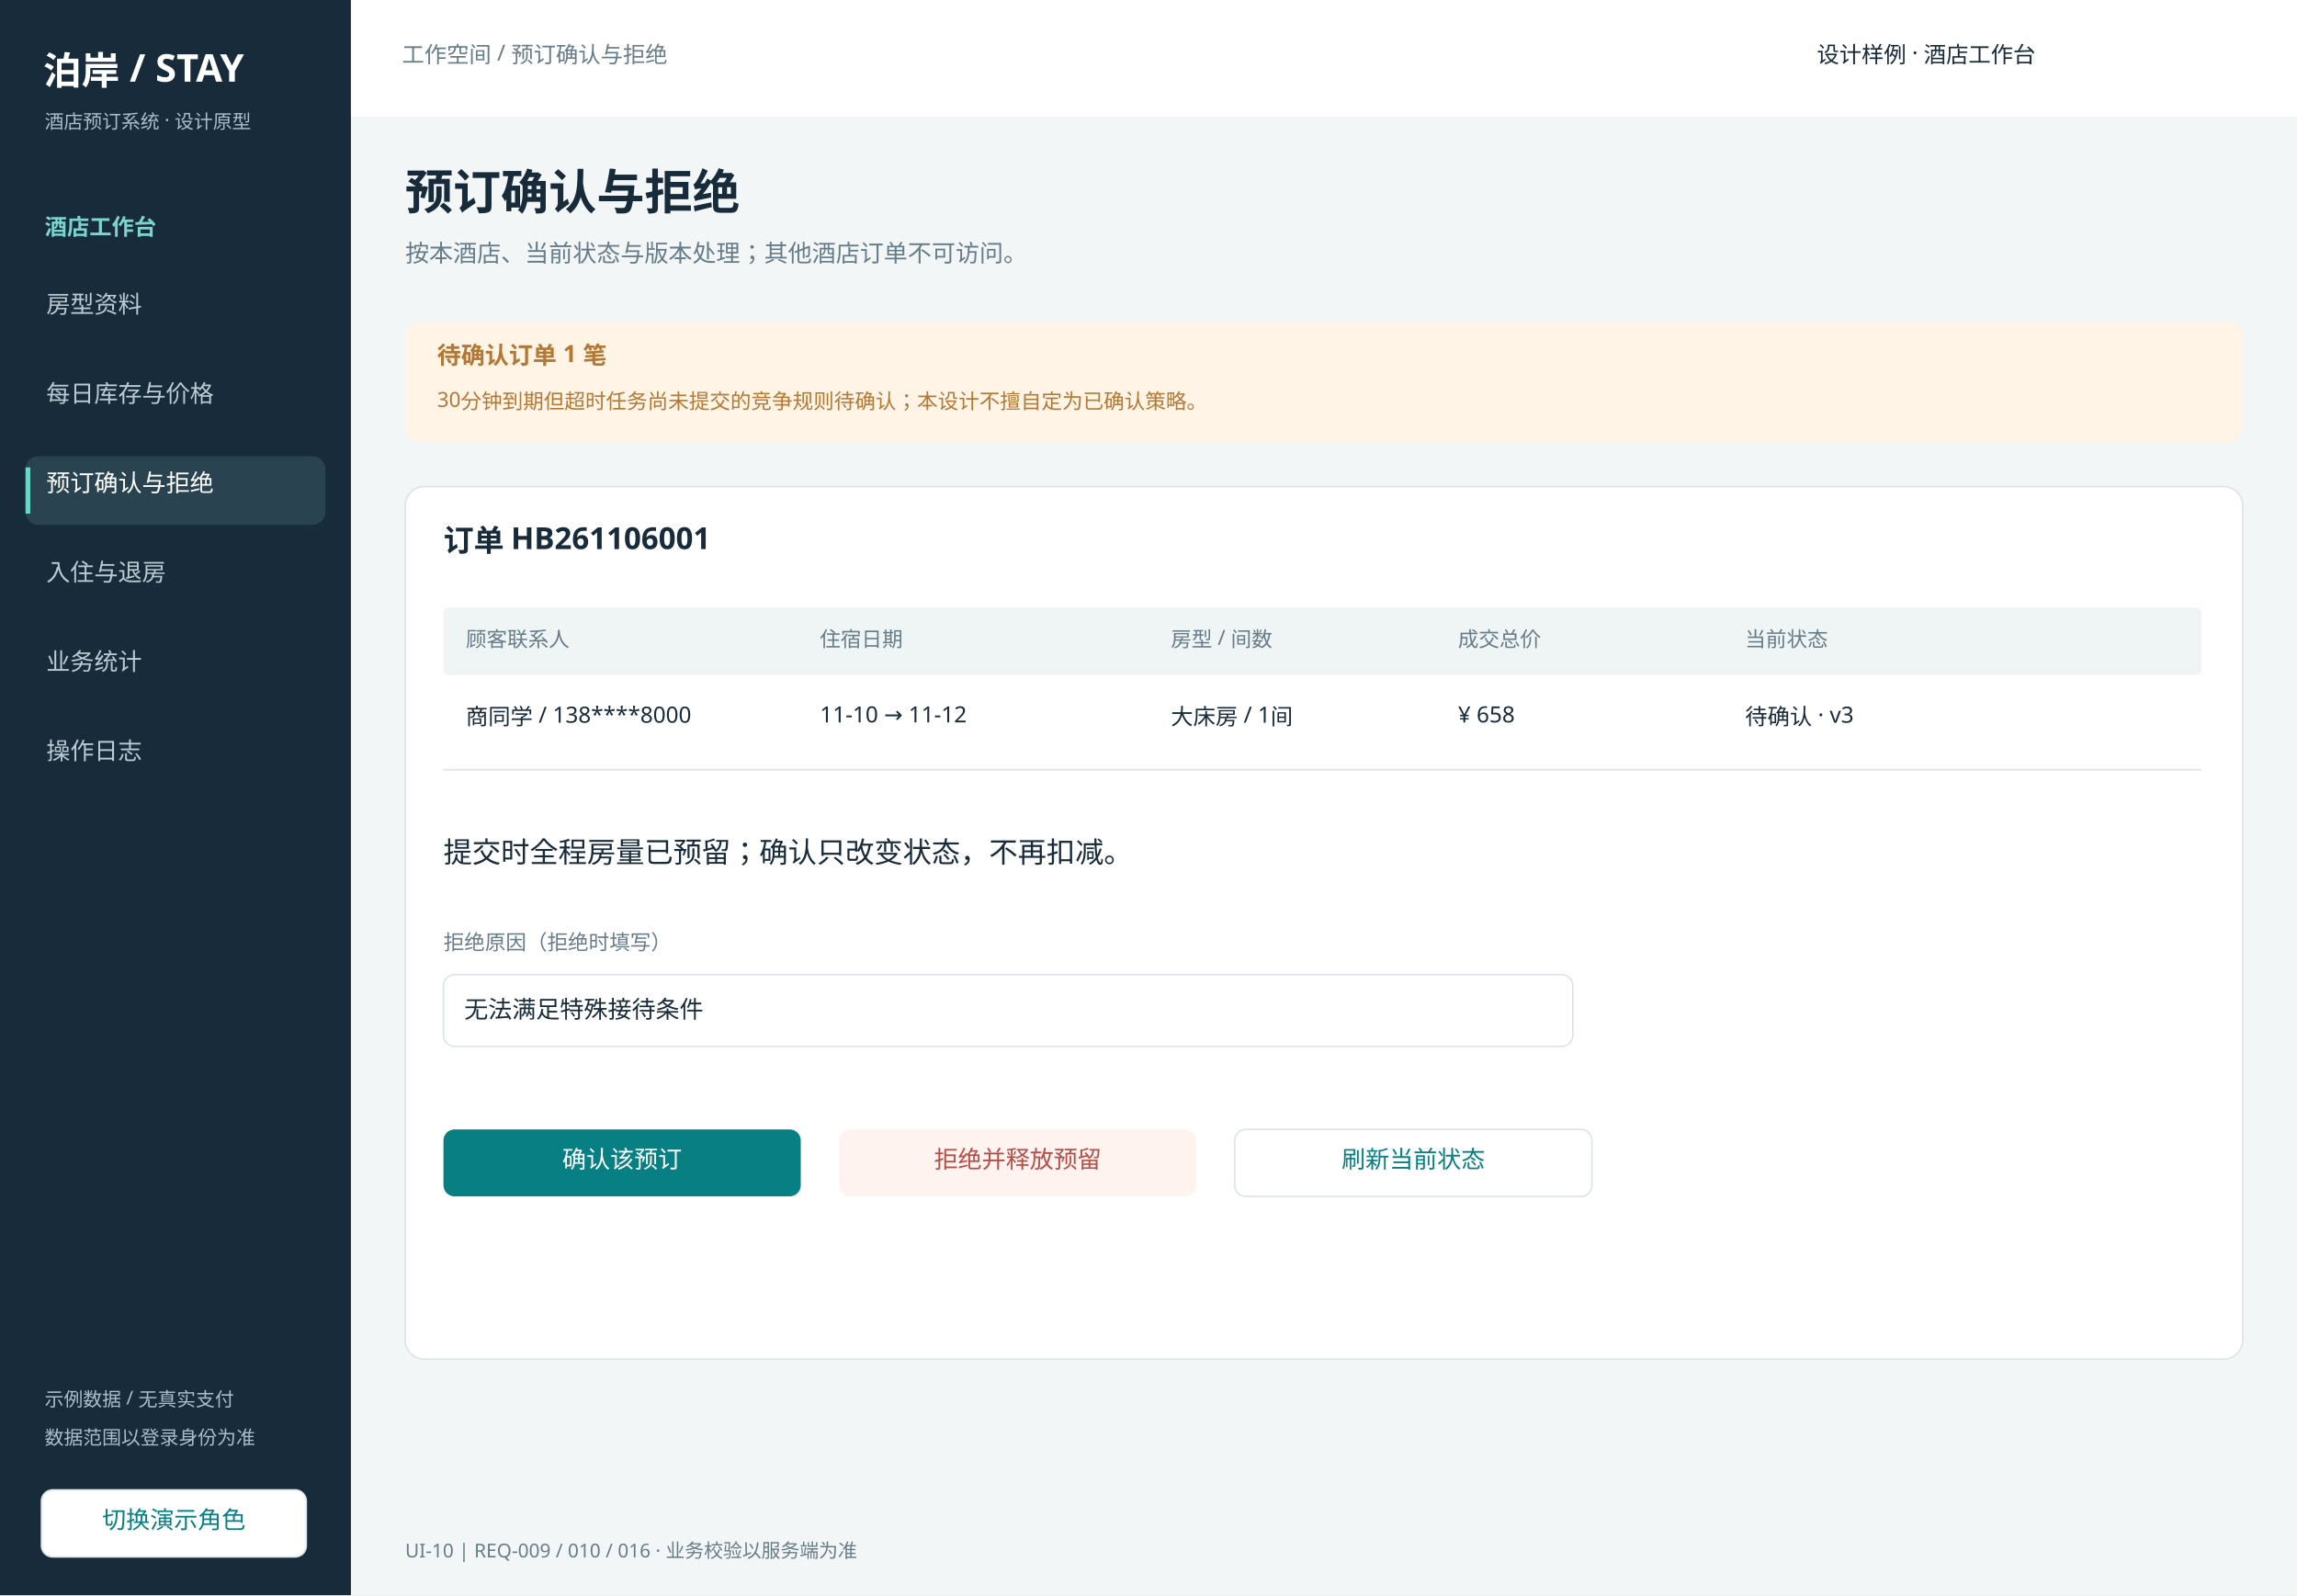
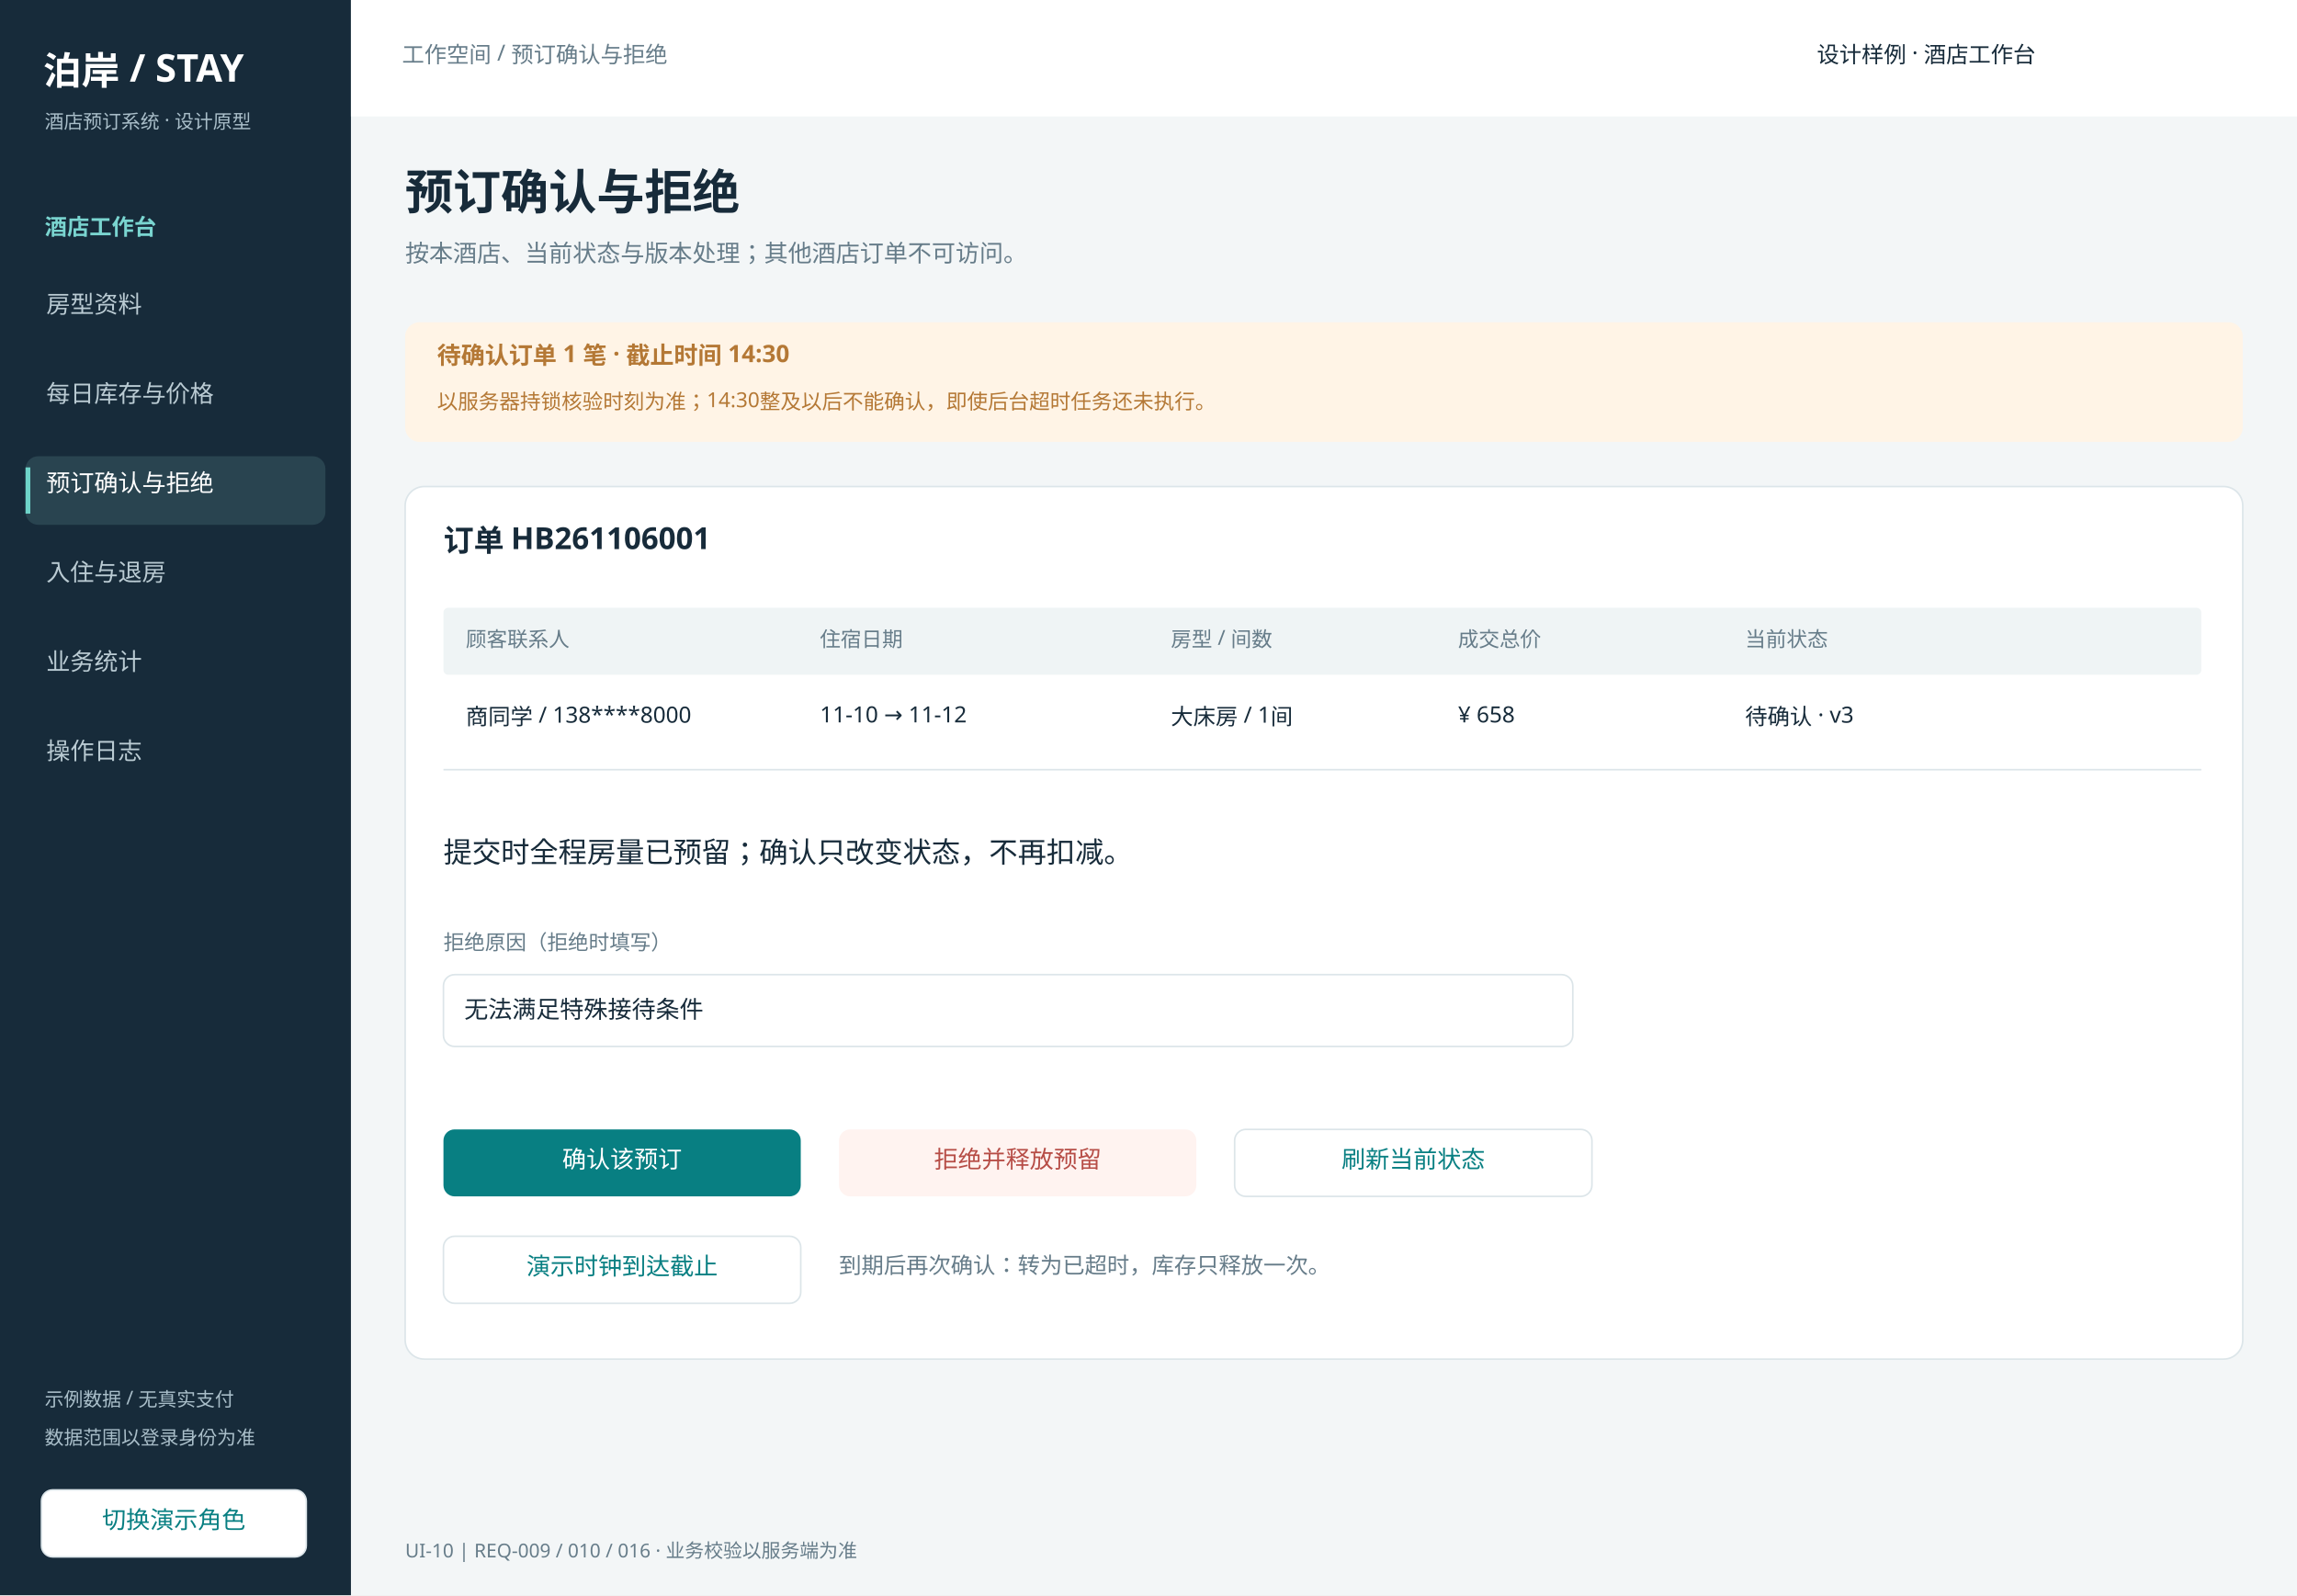
<svg xmlns="http://www.w3.org/2000/svg" width="1440" height="1000" viewBox="0 0 1440 1000">
  <style>text{font-family:"Microsoft YaHei",sans-serif;dominant-baseline:text-before-edge}</style>
  <rect x="0" y="0" width="1440" height="1000" rx="0" fill="#F3F6F7" stroke="none" />
  <rect x="0" y="0" width="220" height="1000" rx="0" fill="#172B3A" stroke="none" />
  <text x="27" y="32" font-size="24" fill="#FFFFFF" font-weight="700">泊岸 / STAY</text>
  <text x="28" y="70" font-size="12" fill="#A9BEC9" font-weight="400">酒店预订系统 · 设计原型</text>
  <text x="28" y="135" font-size="14" fill="#7AD5D0" font-weight="700">酒店工作台</text>
  <text x="29" y="183" font-size="15" fill="#BACBD3" font-weight="400">房型资料</text>
  <text x="29" y="239" font-size="15" fill="#BACBD3" font-weight="400">每日库存与价格</text>
  <rect x="16" y="286" width="188" height="43" rx="8" fill="#294450" stroke="none" />
  <rect x="16" y="293" width="3" height="29" rx="0" fill="#6ED3C9" stroke="none" />
  <text x="29" y="295" font-size="15" fill="#FFFFFF" font-weight="400">预订确认与拒绝</text>
  <text x="29" y="351" font-size="15" fill="#BACBD3" font-weight="400">入住与退房</text>
  <text x="29" y="407" font-size="15" fill="#BACBD3" font-weight="400">业务统计</text>
  <text x="29" y="463" font-size="15" fill="#BACBD3" font-weight="400">操作日志</text>
  <text x="28" y="871" font-size="12" fill="#A9BEC9" font-weight="400">示例数据 / 无真实支付</text>
  <text x="28" y="895" font-size="12" fill="#A9BEC9" font-weight="400">数据范围以登录身份为准</text>
  <rect x="26" y="934" width="166" height="42" rx="7" fill="#FFFFFF" stroke="#DCE5E9" />
  <text x="64.0" y="945" font-size="15" fill="#087F82" font-weight="400">切换演示角色</text>
  <rect x="220" y="0" width="1220" height="73" rx="0" fill="#FFFFFF" stroke="none" />
  <text x="252" y="27" font-size="14" fill="#667C89" font-weight="400">工作空间   /   预订确认与拒绝</text>
  <text x="1139" y="27" font-size="14" fill="#172B3A" font-weight="400">设计样例  ·  酒店工作台</text>
  <text x="254" y="105" font-size="30" fill="#172B3A" font-weight="700">预订确认与拒绝</text>
  <text x="254" y="151" font-size="15" fill="#667C89" font-weight="400">按本酒店、当前状态与版本处理；其他酒店订单不可访问。</text>
  <text x="254" y="967" font-size="12" fill="#667C89" font-weight="400">UI-10  |  REQ-009 / 010 / 016   ·   业务校验以服务端为准</text>
  <rect x="254" y="202" width="1152" height="75" rx="9" fill="#FFF4E6" stroke="none" />
-   <text x="274" y="215" font-size="15" fill="#B47835" font-weight="700">待确认订单 1 笔</text>
-   <text x="274" y="245" font-size="13" fill="#B47835" font-weight="400">30分钟到期但超时任务尚未提交的竞争规则待确认；本设计不擅自定为已确认策略。</text>
+   <text x="274" y="215" font-size="15" fill="#B47835" font-weight="700">待确认订单 1 笔 · 截止时间 14:30</text>
+   <text x="274" y="245" font-size="13" fill="#B47835" font-weight="400">以服务器持锁核验时刻为准；14:30整及以后不能确认，即使后台超时任务还未执行。</text>
  <rect x="254" y="305" width="1152" height="547" rx="12" fill="#FFFFFF" stroke="#DCE5E9" />
  <text x="278" y="329" font-size="19" fill="#172B3A" font-weight="700">订单 HB261106001</text>
  <rect x="278" y="381" width="1102" height="42" rx="3" fill="#EFF4F5" stroke="none" />
  <text x="292" y="394" font-size="13" fill="#667C89" font-weight="400">顾客联系人</text>
  <text x="514" y="394" font-size="13" fill="#667C89" font-weight="400">住宿日期</text>
  <text x="734" y="394" font-size="13" fill="#667C89" font-weight="400">房型 / 间数</text>
  <text x="914" y="394" font-size="13" fill="#667C89" font-weight="400">成交总价</text>
  <text x="1094" y="394" font-size="13" fill="#667C89" font-weight="400">当前状态</text>
  <text x="292" y="442" font-size="14" fill="#172B3A" font-weight="400">商同学 / 138****8000</text>
  <text x="514" y="442" font-size="14" fill="#172B3A" font-weight="400">11-10 → 11-12</text>
  <text x="734" y="442" font-size="14" fill="#172B3A" font-weight="400">大床房 / 1间</text>
  <text x="914" y="442" font-size="14" fill="#172B3A" font-weight="400">¥ 658</text>
  <text x="1094" y="442" font-size="14" fill="#172B3A" font-weight="400">待确认 · v3</text>
  <rect x="278" y="482" width="1102" height="1" rx="0" fill="#DCE5E9" stroke="none" />
  <text x="278" y="525" font-size="18" fill="#172B3A" font-weight="400">提交时全程房量已预留；确认只改变状态，不再扣减。</text>
  <text x="278" y="584" font-size="13" fill="#667C89" font-weight="400">拒绝原因（拒绝时填写）</text>
  <rect x="278" y="611" width="708" height="45" rx="7" fill="#FFFFFF" stroke="#DCE5E9" />
  <text x="291" y="625" font-size="15" fill="#172B3A" font-weight="400">无法满足特殊接待条件</text>
  <rect x="278" y="708" width="224" height="42" rx="7" fill="#087F82" stroke="none" />
  <text x="352.5" y="719" font-size="15" fill="#FFFFFF" font-weight="400">确认该预订</text>
  <rect x="526" y="708" width="224" height="42" rx="7" fill="#FFF3F0" stroke="none" />
  <text x="585.5" y="719" font-size="15" fill="#B64D46" font-weight="400">拒绝并释放预留</text>
  <rect x="774" y="708" width="224" height="42" rx="7" fill="#FFFFFF" stroke="#DCE5E9" />
  <text x="841.0" y="719" font-size="15" fill="#087F82" font-weight="400">刷新当前状态</text>
+   <rect x="278" y="775" width="224" height="42" rx="7" fill="#FFFFFF" stroke="#DCE5E9" />
+   <text x="330.0" y="786" font-size="15" fill="#087F82" font-weight="400">演示时钟到达截止</text>
+   <text x="526" y="786" font-size="14" fill="#667C89" font-weight="400">到期后再次确认：转为已超时，库存只释放一次。</text>
</svg>
